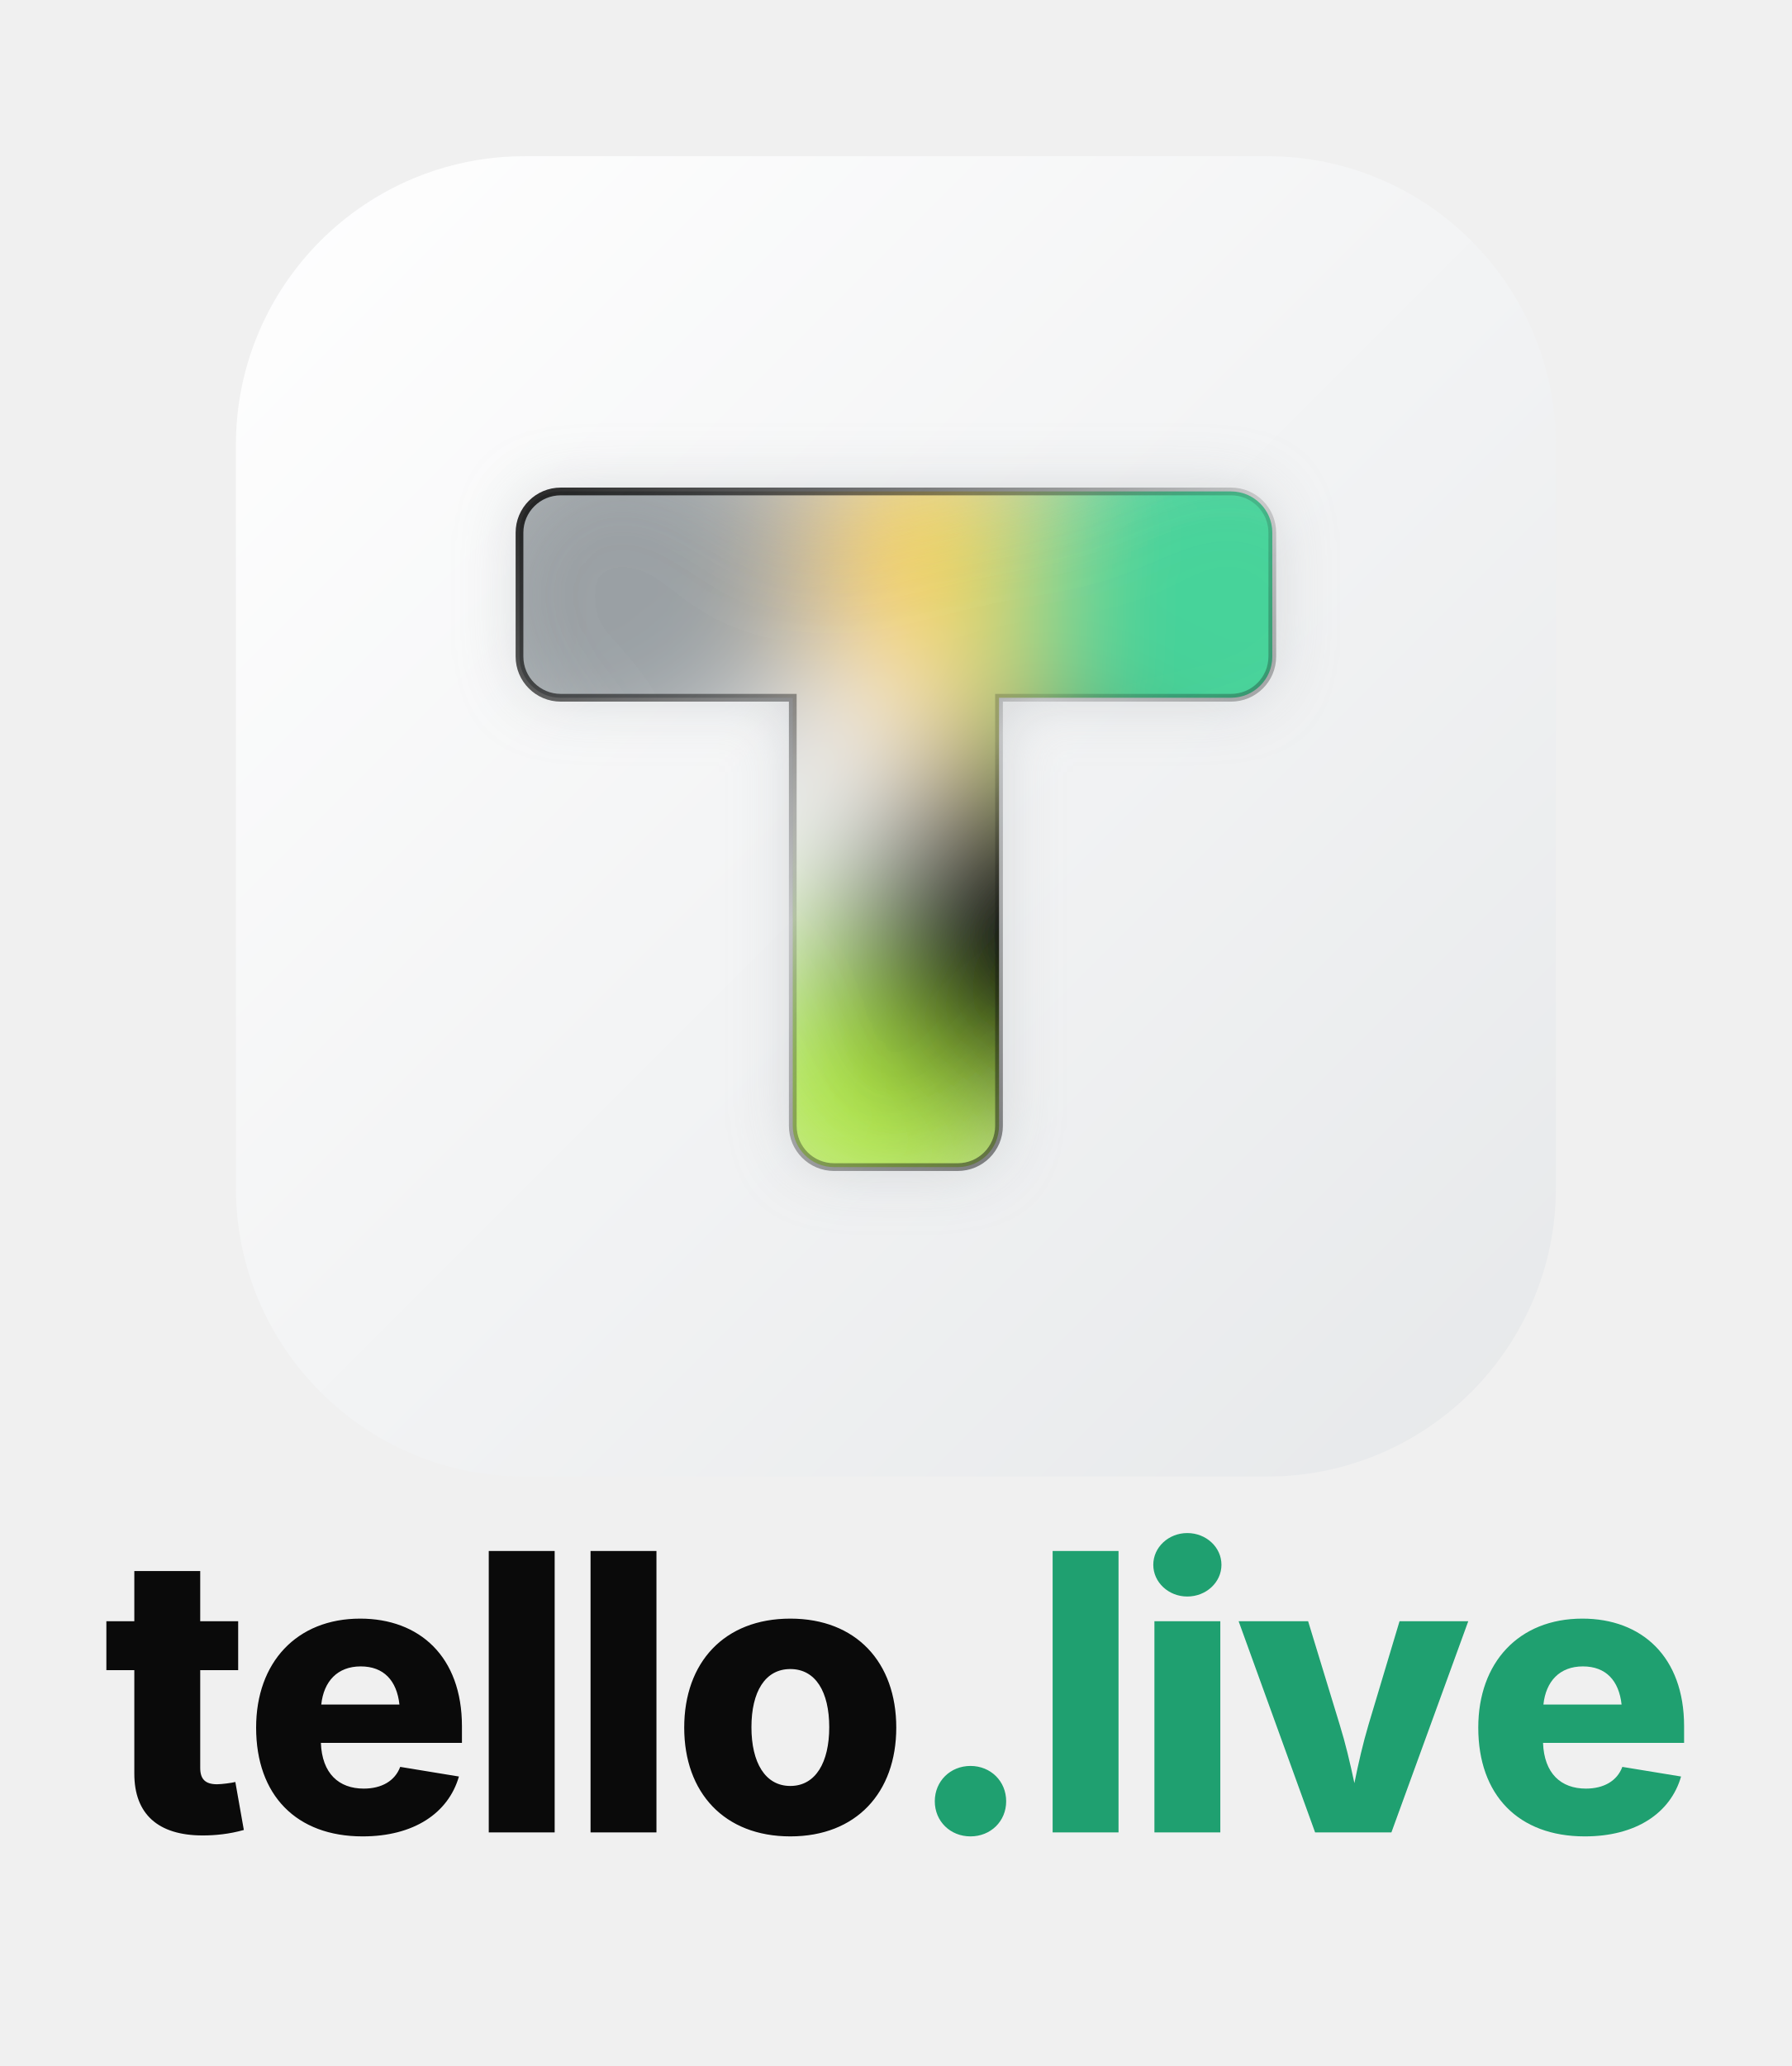
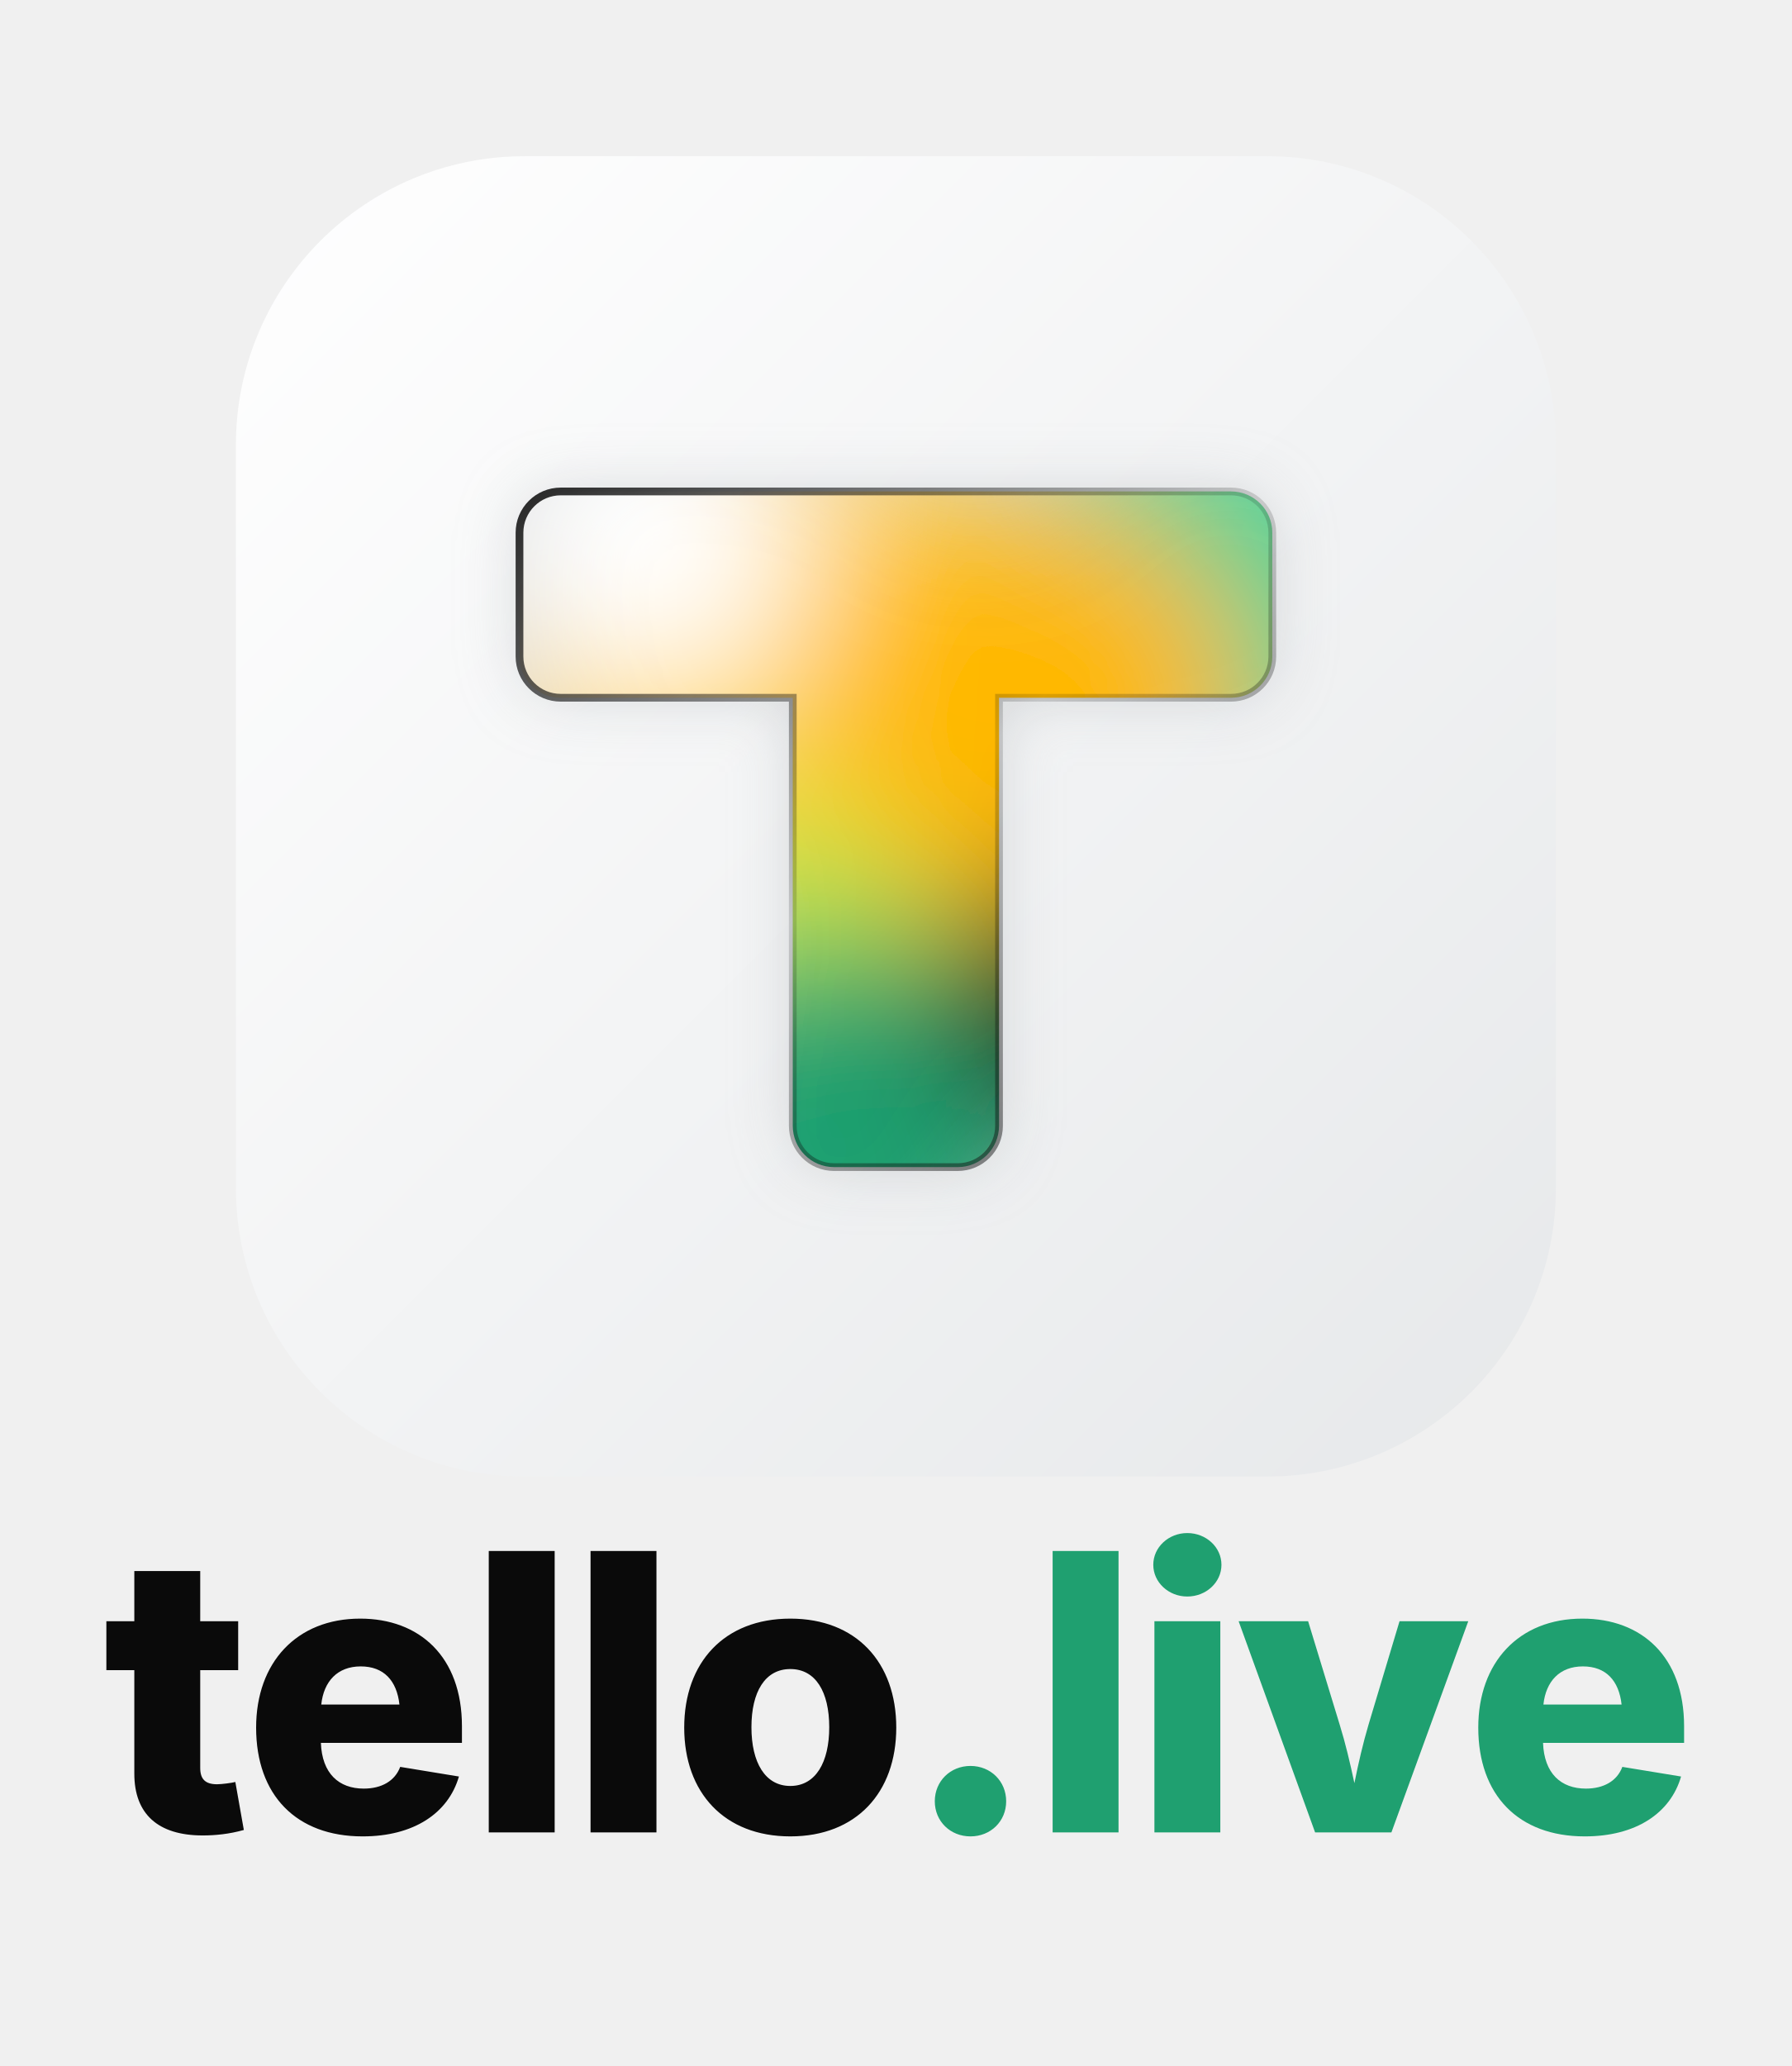
<svg xmlns="http://www.w3.org/2000/svg" width="347" height="400" viewBox="0 0 695 760" role="img" aria-label="Tello live">
  <g transform="translate(91.5 40)">
    <defs>
      <linearGradient id="bgs" x1="0" y1="0" x2="1" y2="1">
        <stop offset="0" stop-color="#ffffff" />
        <stop offset="1" stop-color="#e6e8ea" />
      </linearGradient>
      <clipPath id="ts">
        <path d="M126 130H386A16 16 0 0 1 402 146V194A16 16 0 0 1 386 210H296V376A16 16 0 0 1 280 392H232A16 16 0 0 1 216 376V210H126A16 16 0 0 1 110 194V146A16 16 0 0 1 126 130Z" />
      </clipPath>
      <filter id="bs" x="-30%" y="-30%" width="160%" height="160%">
        <feGaussianBlur stdDeviation="28" />
      </filter>
      <filter id="gs" x="-30%" y="-30%" width="160%" height="160%">
        <feGaussianBlur stdDeviation="12" />
      </filter>
      <linearGradient id="es" x1="0" y1="0" x2="1" y2="1">
        <stop offset="0" stop-color="#111111" stop-opacity=".9" />
        <stop offset=".5" stop-color="#111111" stop-opacity=".15" />
        <stop offset="1" stop-color="#111111" stop-opacity=".7" />
      </linearGradient>
    </defs>
    <rect width="512" height="512" rx="112" fill="url(#bgs)" />
    <path d="M126 130H386A16 16 0 0 1 402 146V194A16 16 0 0 1 386 210H296V376A16 16 0 0 1 280 392H232A16 16 0 0 1 216 376V210H126A16 16 0 0 1 110 194V146A16 16 0 0 1 126 130Z" fill="#9aa0a4" opacity=".35" filter="url(#gs)" />
    <g clip-path="url(#ts)">
      <rect x="90" y="110" width="332" height="300" fill="#d9dcde" />
      <g filter="url(#bs)">
-         <circle cx="290" cy="205" r="92" fill="#ffd23f" />
-         <circle cx="385" cy="175" r="90" fill="#46d39a" />
-         <circle cx="195" cy="255" r="78" fill="#ffffff" />
-         <circle cx="150" cy="170" r="80" fill="#9aa0a4" />
-         <circle cx="255" cy="350" r="70" fill="#b6f04a" />
-         <circle cx="305" cy="300" r="70" fill="#111111" />
+         <circle cx="200" cy="190" r="96" fill="#ffd23f" />
+         <circle cx="385" cy="175" r="92" fill="#46d39a" />
+         <circle cx="255" cy="330" r="86" fill="#b6f04a" />
+         <circle cx="310" cy="215" r="84" fill="#ffb800" />
+         <circle cx="235" cy="380" r="78" fill="#1fa070" />
+         <circle cx="160" cy="150" r="60" fill="#ffffff" />
+         <circle cx="330" cy="330" r="54" fill="#111111" />
      </g>
    </g>
    <path d="M126 130H386A16 16 0 0 1 402 146V194A16 16 0 0 1 386 210H296V376A16 16 0 0 1 280 392H232A16 16 0 0 1 216 376V210H126A16 16 0 0 1 110 194V146A16 16 0 0 1 126 130Z" fill="none" stroke="url(#es)" stroke-width="3" />
  </g>
  <path d="M92.383 608.115H77.661V588.633H52.1V608.115H41.26V627.085H52.1V667.222C52.1 682.822 61.255 691.172 78.613 691.172C83.447 691.172 88.867 690.659 94.58 689.048L91.284 670.444C89.893 670.811 85.938 671.323 84.18 671.323C79.565 671.323 77.661 669.272 77.661 664.951V627.085H92.383Z M140.652 691.538C160.501 691.538 173.904 682.529 178.006 668.32L155.228 664.585C153.177 670.078 147.977 673.008 141.092 673.008C131.424 673.008 124.905 667.148 124.466 655.283H179.178V648.838C179.178 621.812 162.698 607.09 139.7 607.09C115.091 607.09 99.344 624.082 99.344 649.351C99.344 675.571 114.944 691.538 140.652 691.538ZM124.612 640.415C125.564 631.406 130.911 625.62 139.92 625.62C148.855 625.62 153.909 631.113 154.935 640.415Z M215.143 580.869H189.581V690.0H215.143Z M254.623 580.869H229.062V690.0H254.623Z M306.555 691.538C332.116 691.538 347.644 674.546 347.644 649.351C347.644 624.082 332.116 607.09 306.555 607.09C280.92 607.09 265.393 624.082 265.393 649.351C265.393 674.546 280.92 691.538 306.555 691.538ZM306.555 671.982C296.74 671.982 291.467 662.827 291.467 649.204C291.467 635.508 296.74 626.646 306.555 626.646C316.369 626.646 321.643 635.508 321.643 649.204C321.643 662.827 316.369 671.982 306.555 671.982Z" fill="#0a0a0a" />
  <path d="M376.431 691.538C384.268 691.538 390.273 685.679 390.273 677.915C390.273 670.151 384.268 664.219 376.431 664.219C368.594 664.219 362.588 670.151 362.588 677.915C362.588 685.679 368.594 691.538 376.431 691.538Z M433.855 580.869H408.294V690.0H433.855Z M447.774 690.0H473.336V608.115H447.774ZM460.519 598.521C467.843 598.521 473.775 593.027 473.775 586.216C473.775 579.404 467.843 573.911 460.519 573.911C453.268 573.911 447.335 579.404 447.335 586.216C447.335 593.027 453.268 598.521 460.519 598.521Z M510.106 690.0H539.696L569.506 608.115H542.846L530.834 648.179C528.637 655.576 526.952 662.974 525.341 670.884C523.656 662.974 521.898 655.503 519.628 648.179L507.396 608.115H480.443Z M614.699 691.538C634.548 691.538 647.951 682.529 652.053 668.32L629.274 664.585C627.224 670.078 622.023 673.008 615.139 673.008C605.471 673.008 598.952 667.148 598.513 655.283H653.225V648.838C653.225 621.812 636.745 607.09 613.747 607.09C589.138 607.09 573.391 624.082 573.391 649.351C573.391 675.571 588.991 691.538 614.699 691.538ZM598.659 640.415C599.611 631.406 604.958 625.62 613.967 625.62C622.902 625.62 627.956 631.113 628.981 640.415Z" fill="#1fa070" />
</svg>
